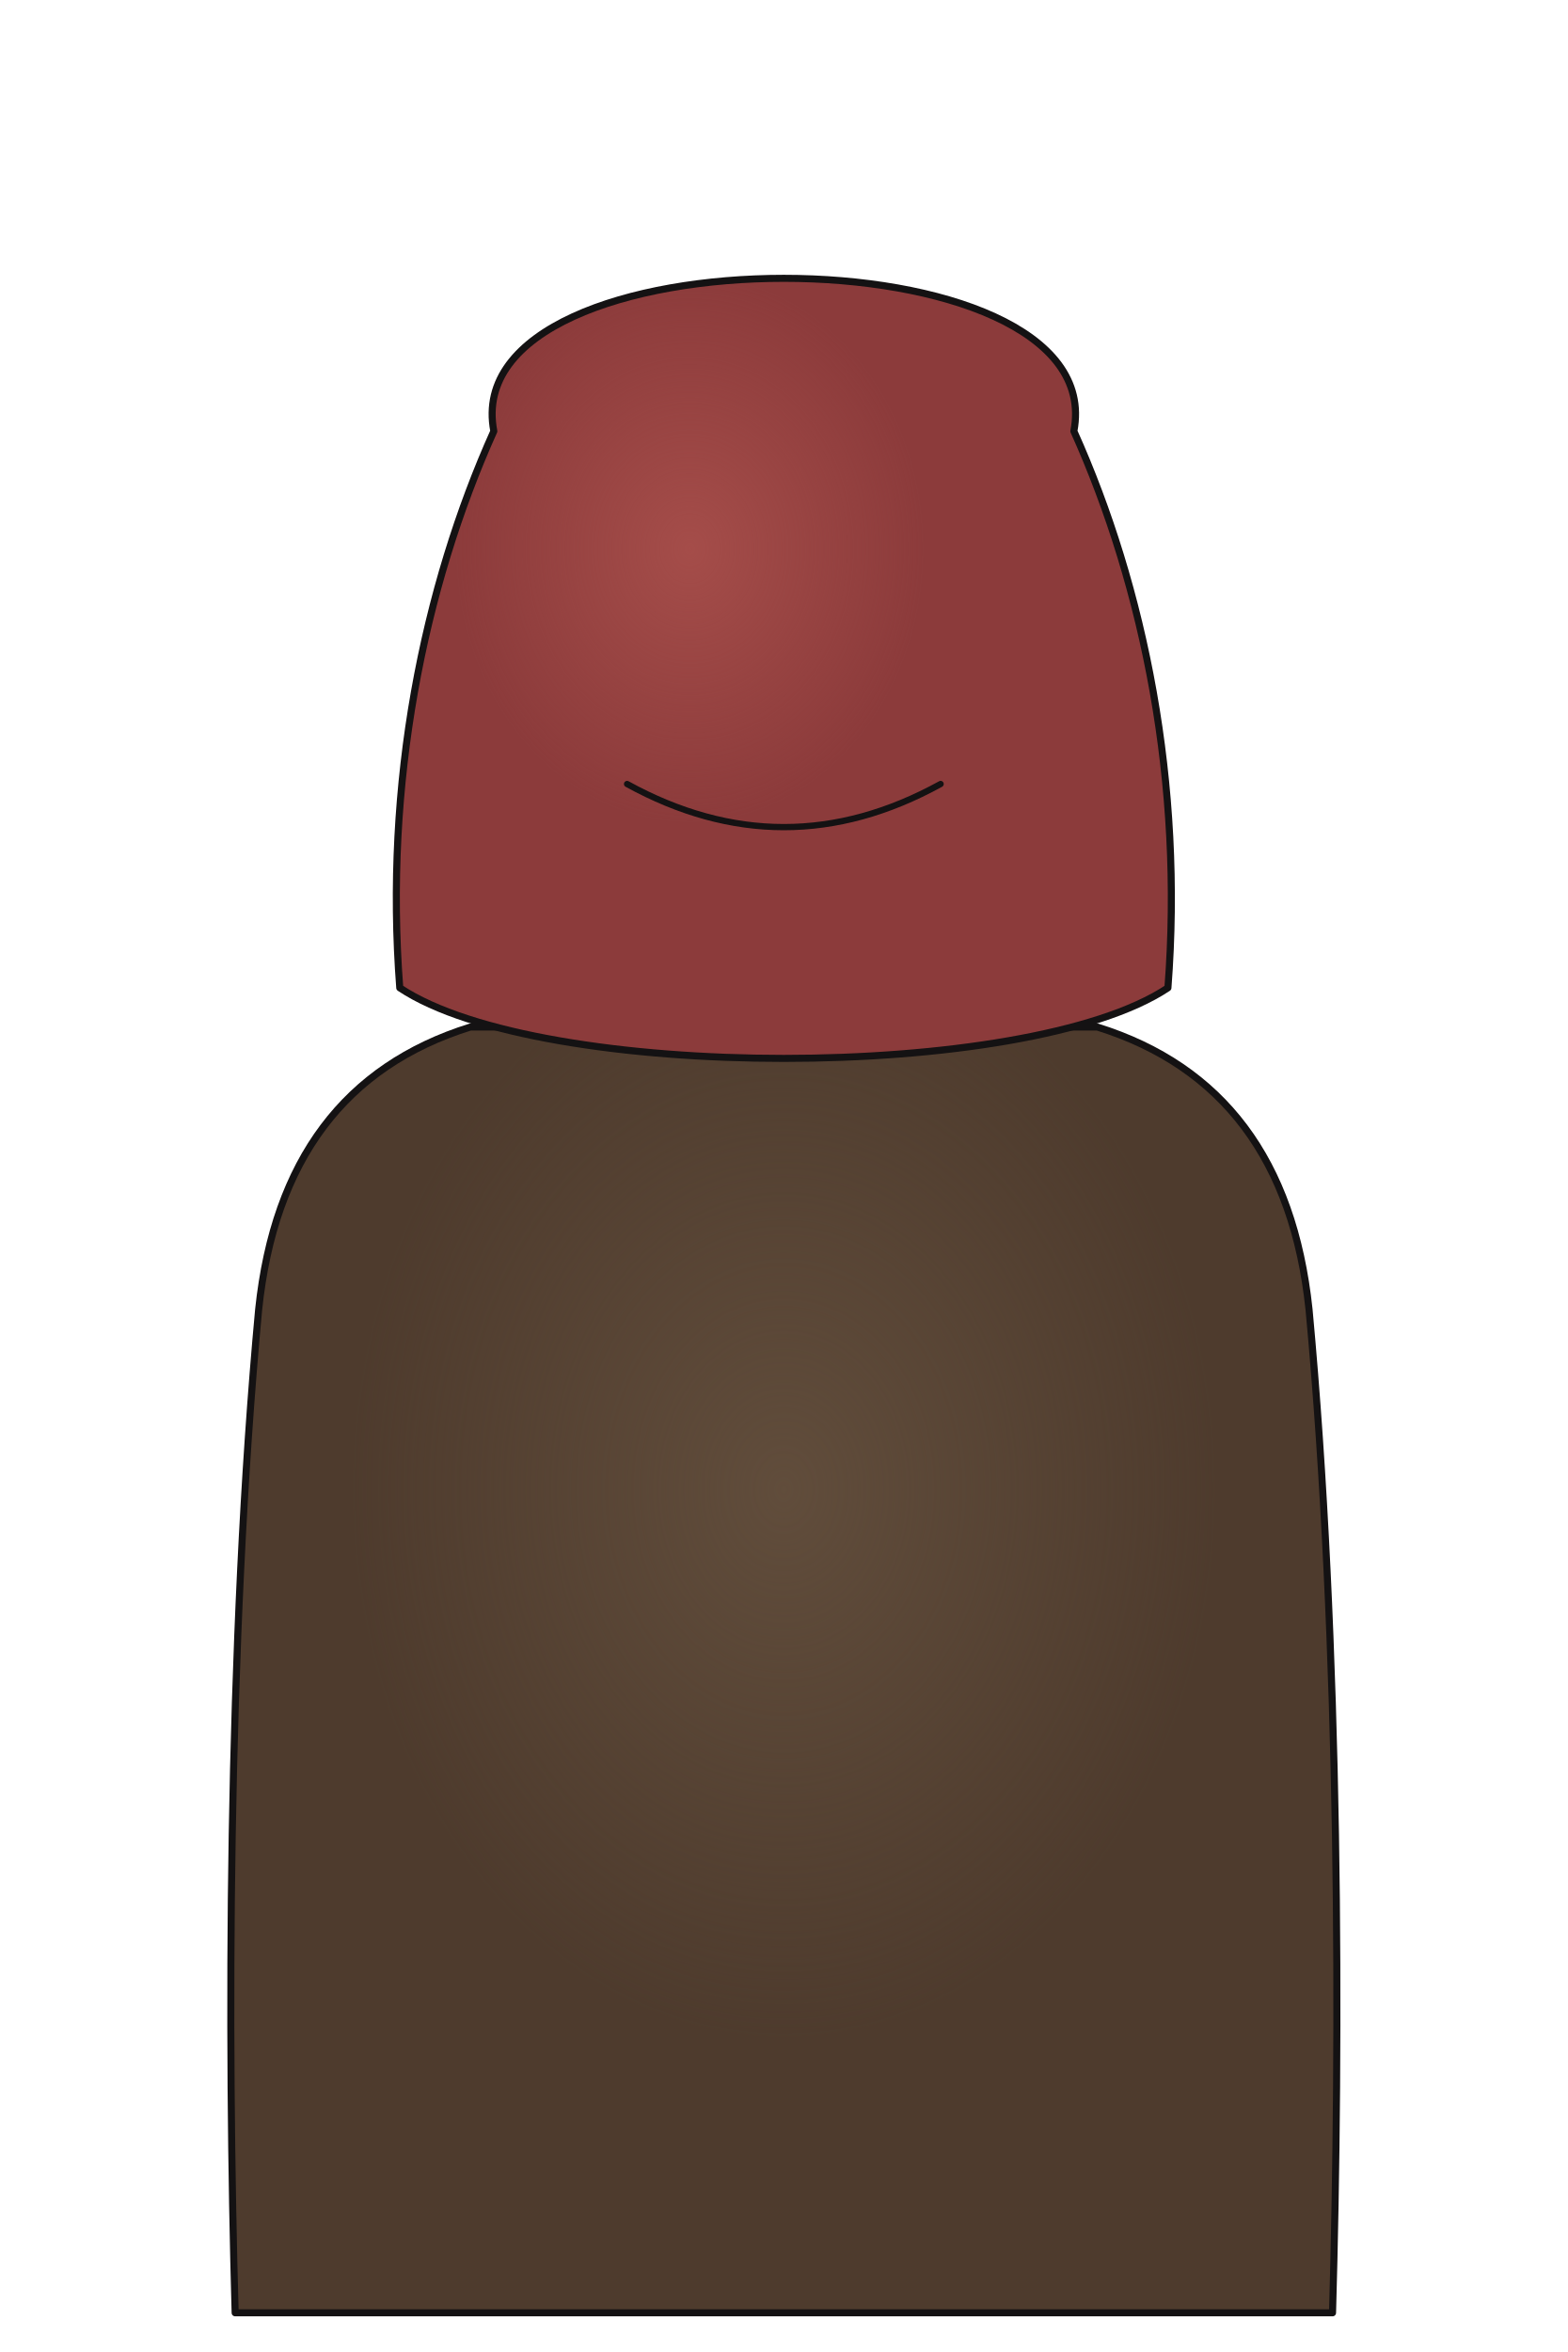
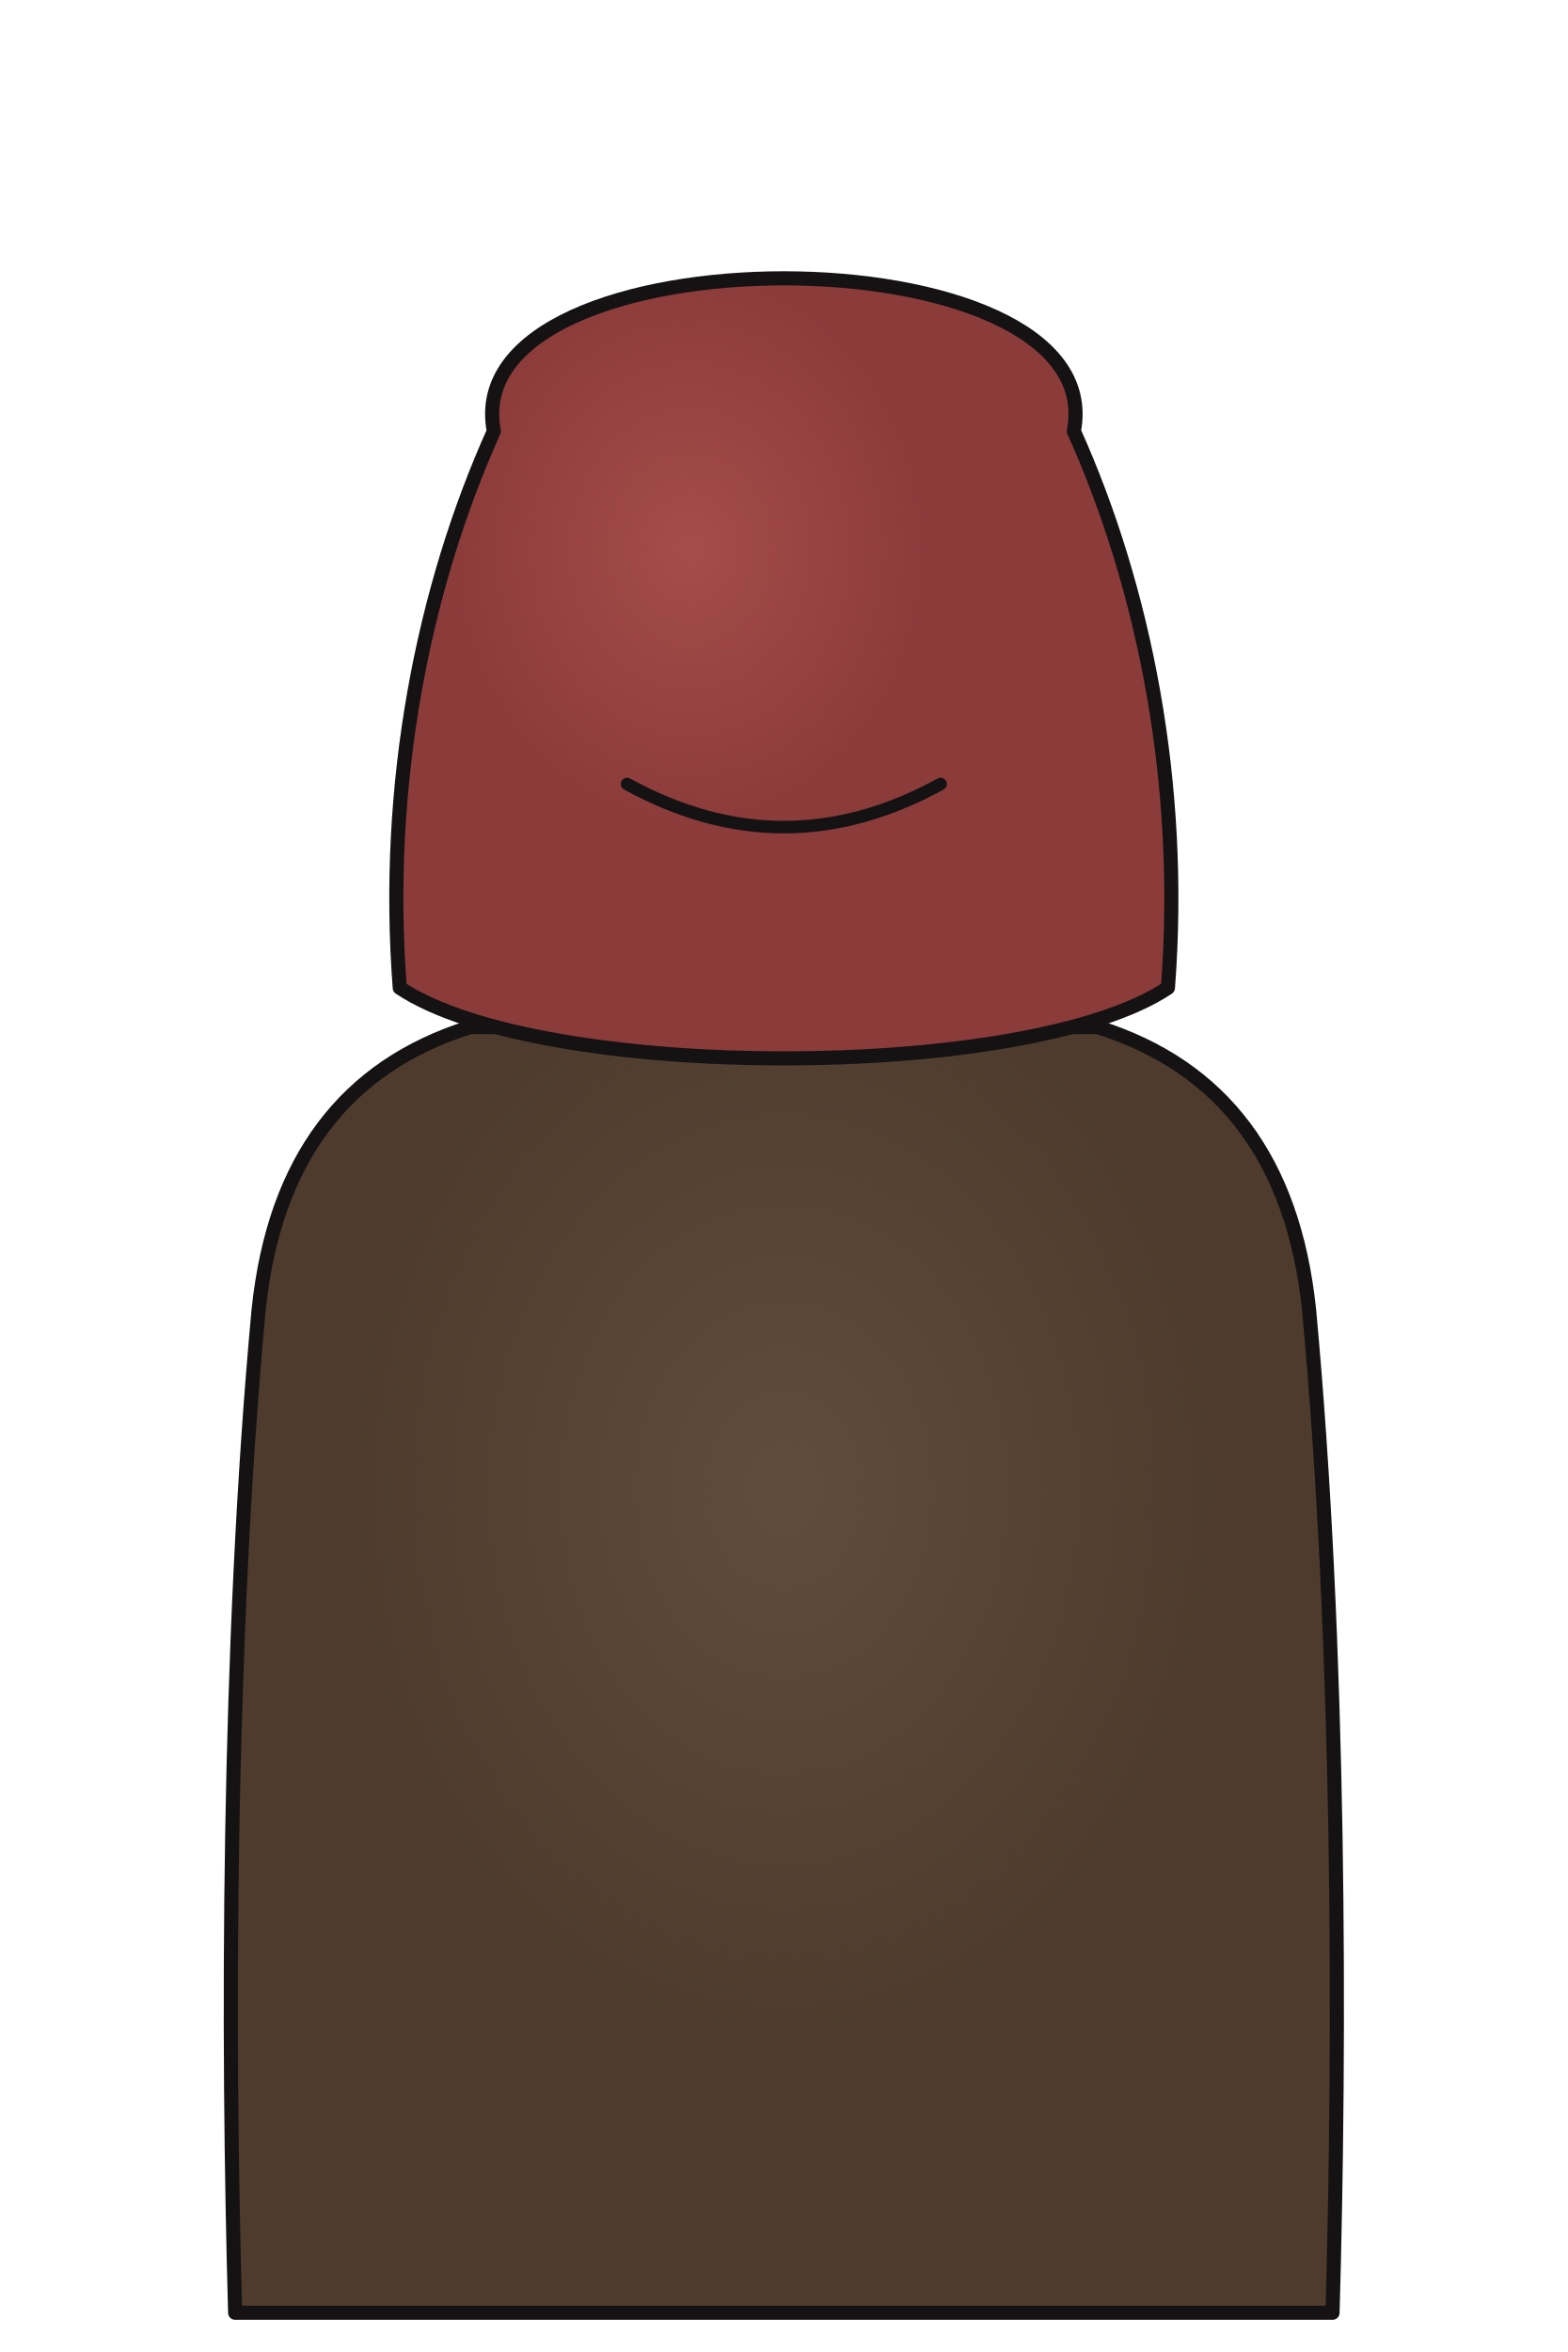
<svg xmlns="http://www.w3.org/2000/svg" width="800" height="1200" viewBox="0 0 400 600">
  <defs>
    <radialGradient id="g1">
      <stop offset="0" stop-color="#64503E" stop-opacity="0.85" />
      <stop offset="0.0" stop-color="#64503E" stop-opacity="0.85" />
      <stop offset="1" stop-color="#64503E" stop-opacity="0" />
    </radialGradient>
    <clipPath id="s1">
      <path d="M120,262 C88,272 70,296 66,334 C58,420 58,520 60,590 L340,590 C342,520 342,420 334,334 C330,296 312,272 280,262 Z" />
    </clipPath>
    <radialGradient id="g2">
      <stop offset="0" stop-color="#A9504C" stop-opacity="0.85" />
      <stop offset="0.0" stop-color="#A9504C" stop-opacity="0.85" />
      <stop offset="1" stop-color="#A9504C" stop-opacity="0" />
    </radialGradient>
    <clipPath id="s2">
      <path d="M126,110 C116,58 284,58 274,110 C292,150 302,200 298,252 C262,276 138,276 102,252 C98,200 108,150 126,110 Z" />
    </clipPath>
  </defs>
  <path d="M120,262 C88,272 70,296 66,334 C58,420 58,520 60,590 L340,590 C342,520 342,420 334,334 C330,296 312,272 280,262 Z" fill="#4E3B2D" />
  <g clip-path="url(#s1)">
    <ellipse cx="200" cy="380" rx="110" ry="140" fill="url(#g1)" />
  </g>
-   <path d="M120,262 C88,272 70,296 66,334 C58,420 58,520 60,590 L340,590 C342,520 342,420 334,334 C330,296 312,272 280,262 Z" fill="none" stroke="#141213" stroke-width="1.8" stroke-linejoin="round" stroke-linecap="round" />
+   <path d="M120,262 C88,272 70,296 66,334 C58,420 58,520 60,590 L340,590 C342,520 342,420 334,334 C330,296 312,272 280,262 Z" fill="none" stroke="#141213" stroke-width="3.6" stroke-linejoin="round" stroke-linecap="round" />
  <path d="M126,110 C116,58 284,58 274,110 C292,150 302,200 298,252 C262,276 138,276 102,252 C98,200 108,150 126,110 Z" fill="#8C3B3B" />
  <g clip-path="url(#s2)">
    <ellipse cx="176" cy="140" rx="60" ry="70" fill="url(#g2)" />
  </g>
-   <path d="M126,110 C116,58 284,58 274,110 C292,150 302,200 298,252 C262,276 138,276 102,252 C98,200 108,150 126,110 Z" fill="none" stroke="#141213" stroke-width="1.8" stroke-linejoin="round" stroke-linecap="round" />
-   <path d="M160,200 Q200,222 240,200" fill="none" stroke="#141213" stroke-width="1.6" stroke-linejoin="round" stroke-linecap="round" />
+   <path d="M126,110 C116,58 284,58 274,110 C292,150 302,200 298,252 C262,276 138,276 102,252 C98,200 108,150 126,110 Z" fill="none" stroke="#141213" stroke-width="3.6" stroke-linejoin="round" stroke-linecap="round" />
+   <path d="M160,200 Q200,222 240,200" fill="none" stroke="#141213" stroke-width="3.2" stroke-linejoin="round" stroke-linecap="round" />
</svg>
